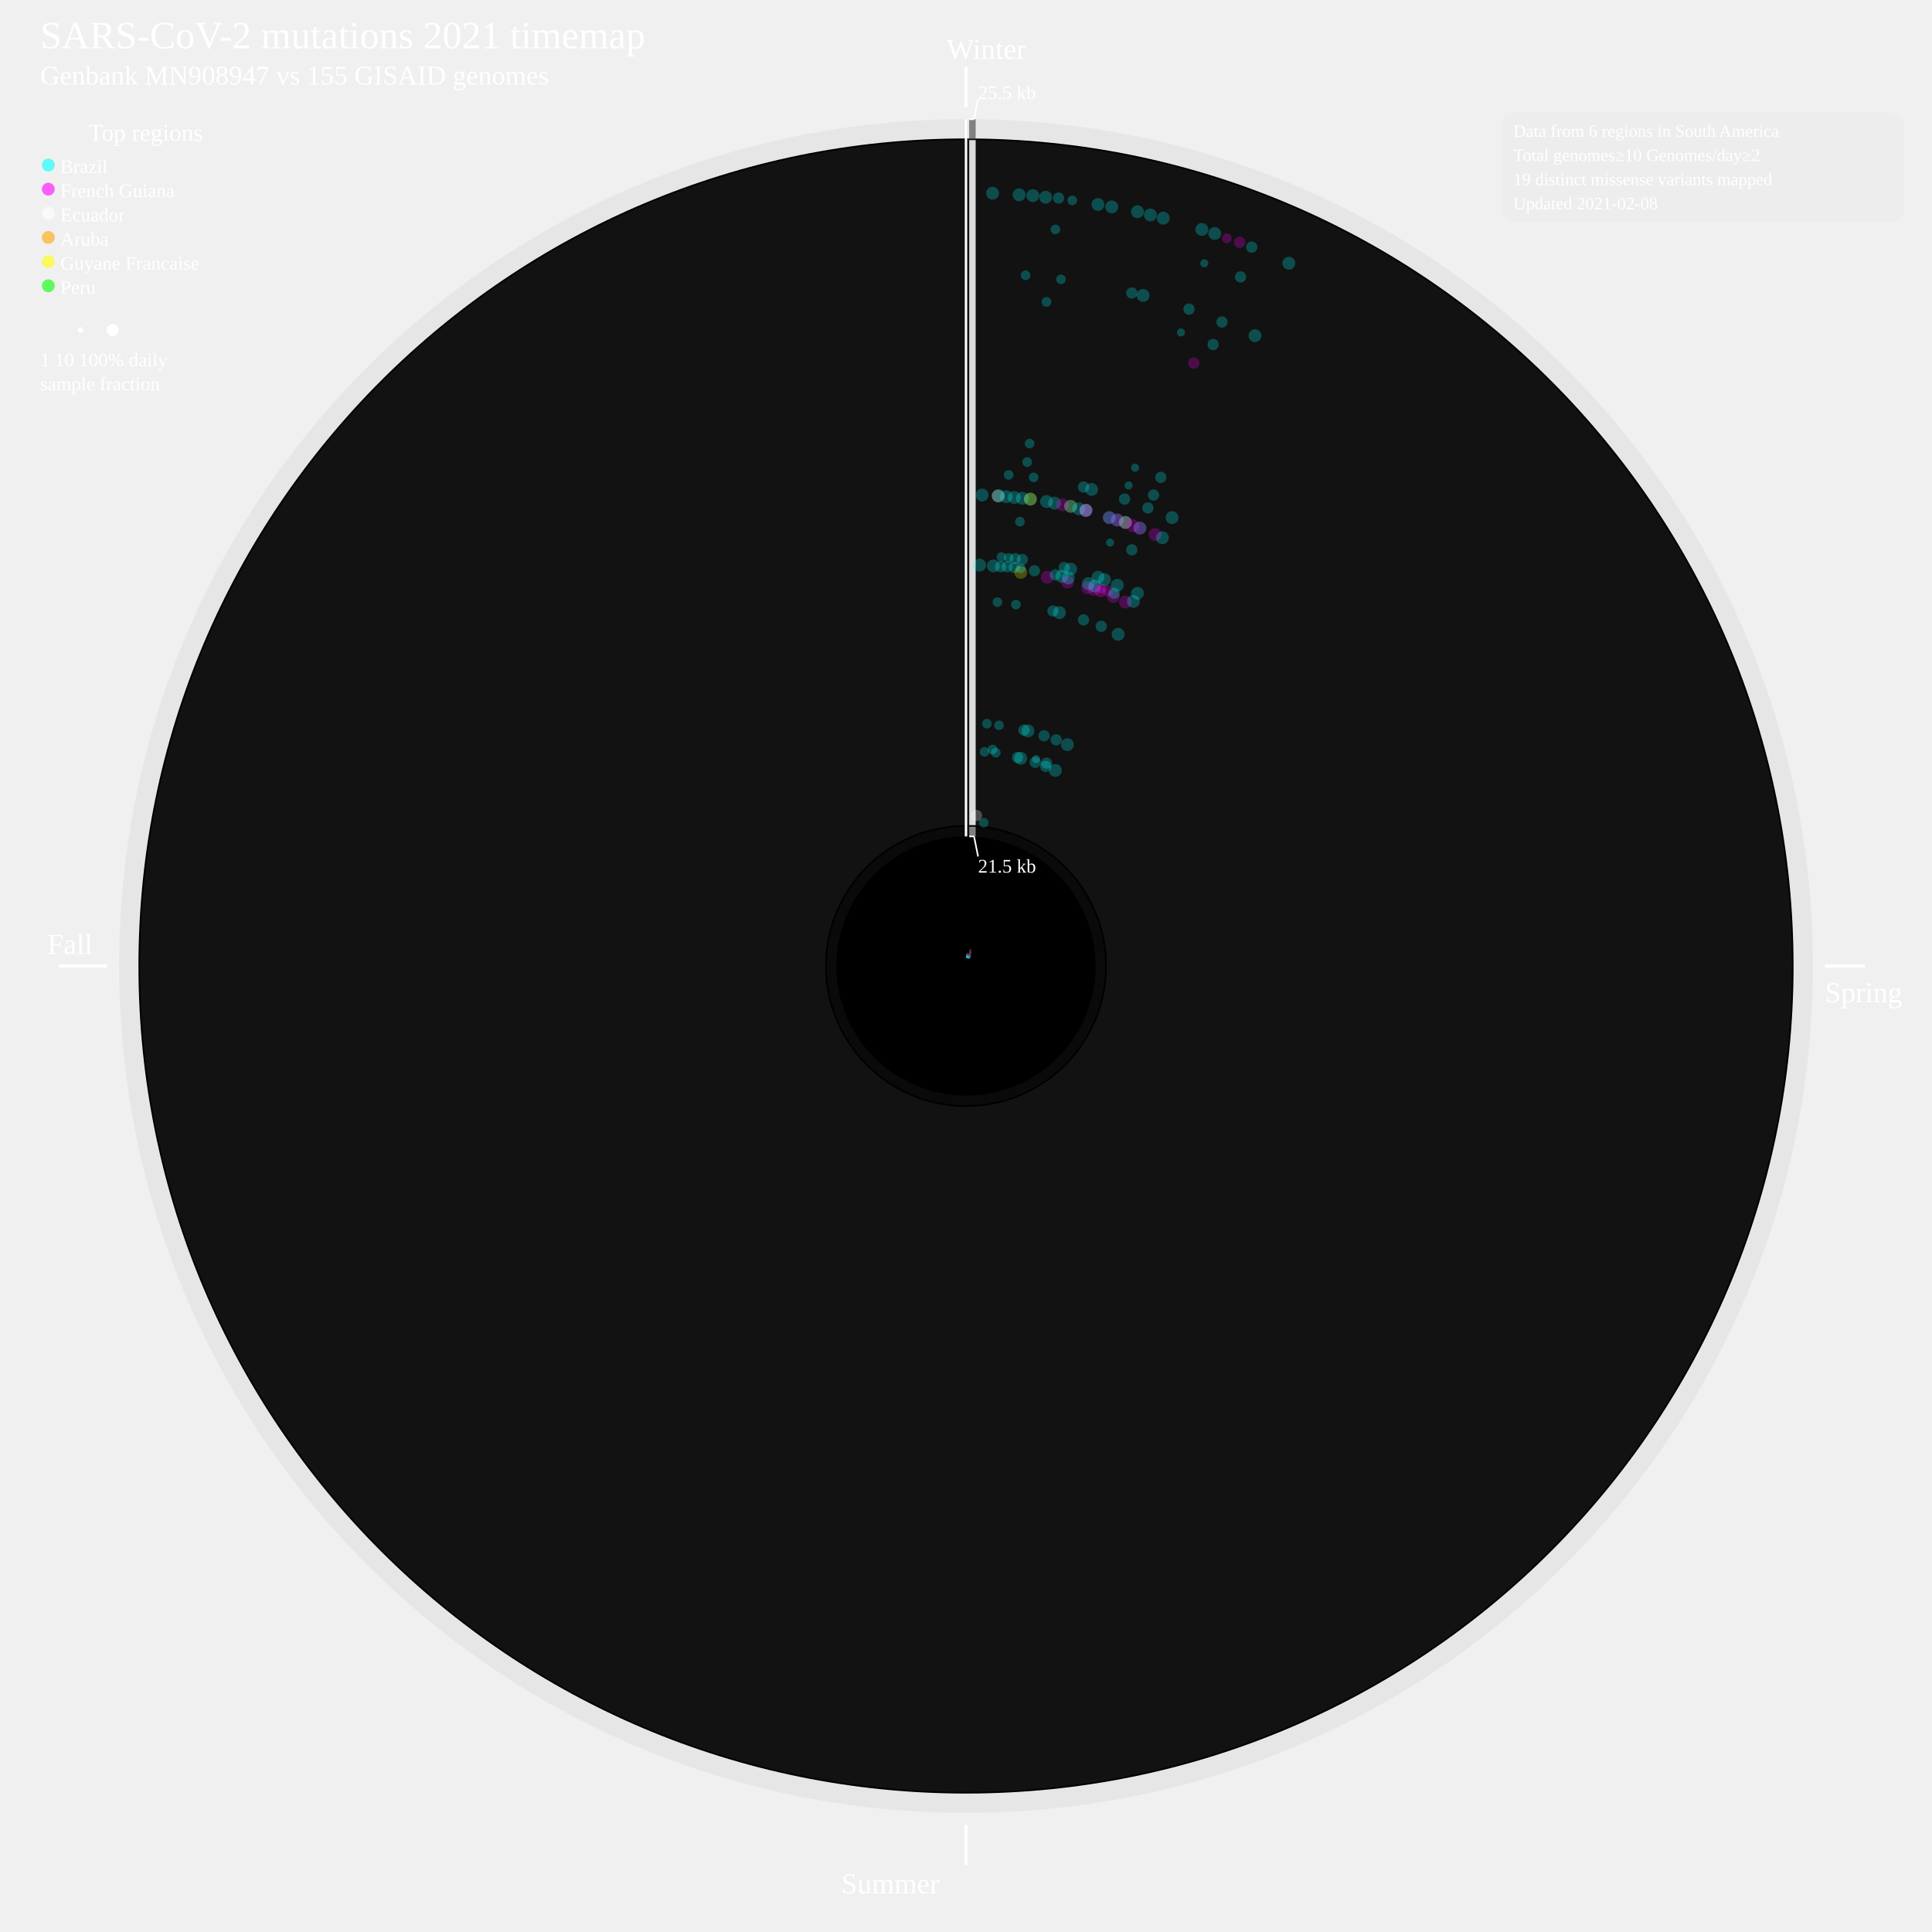
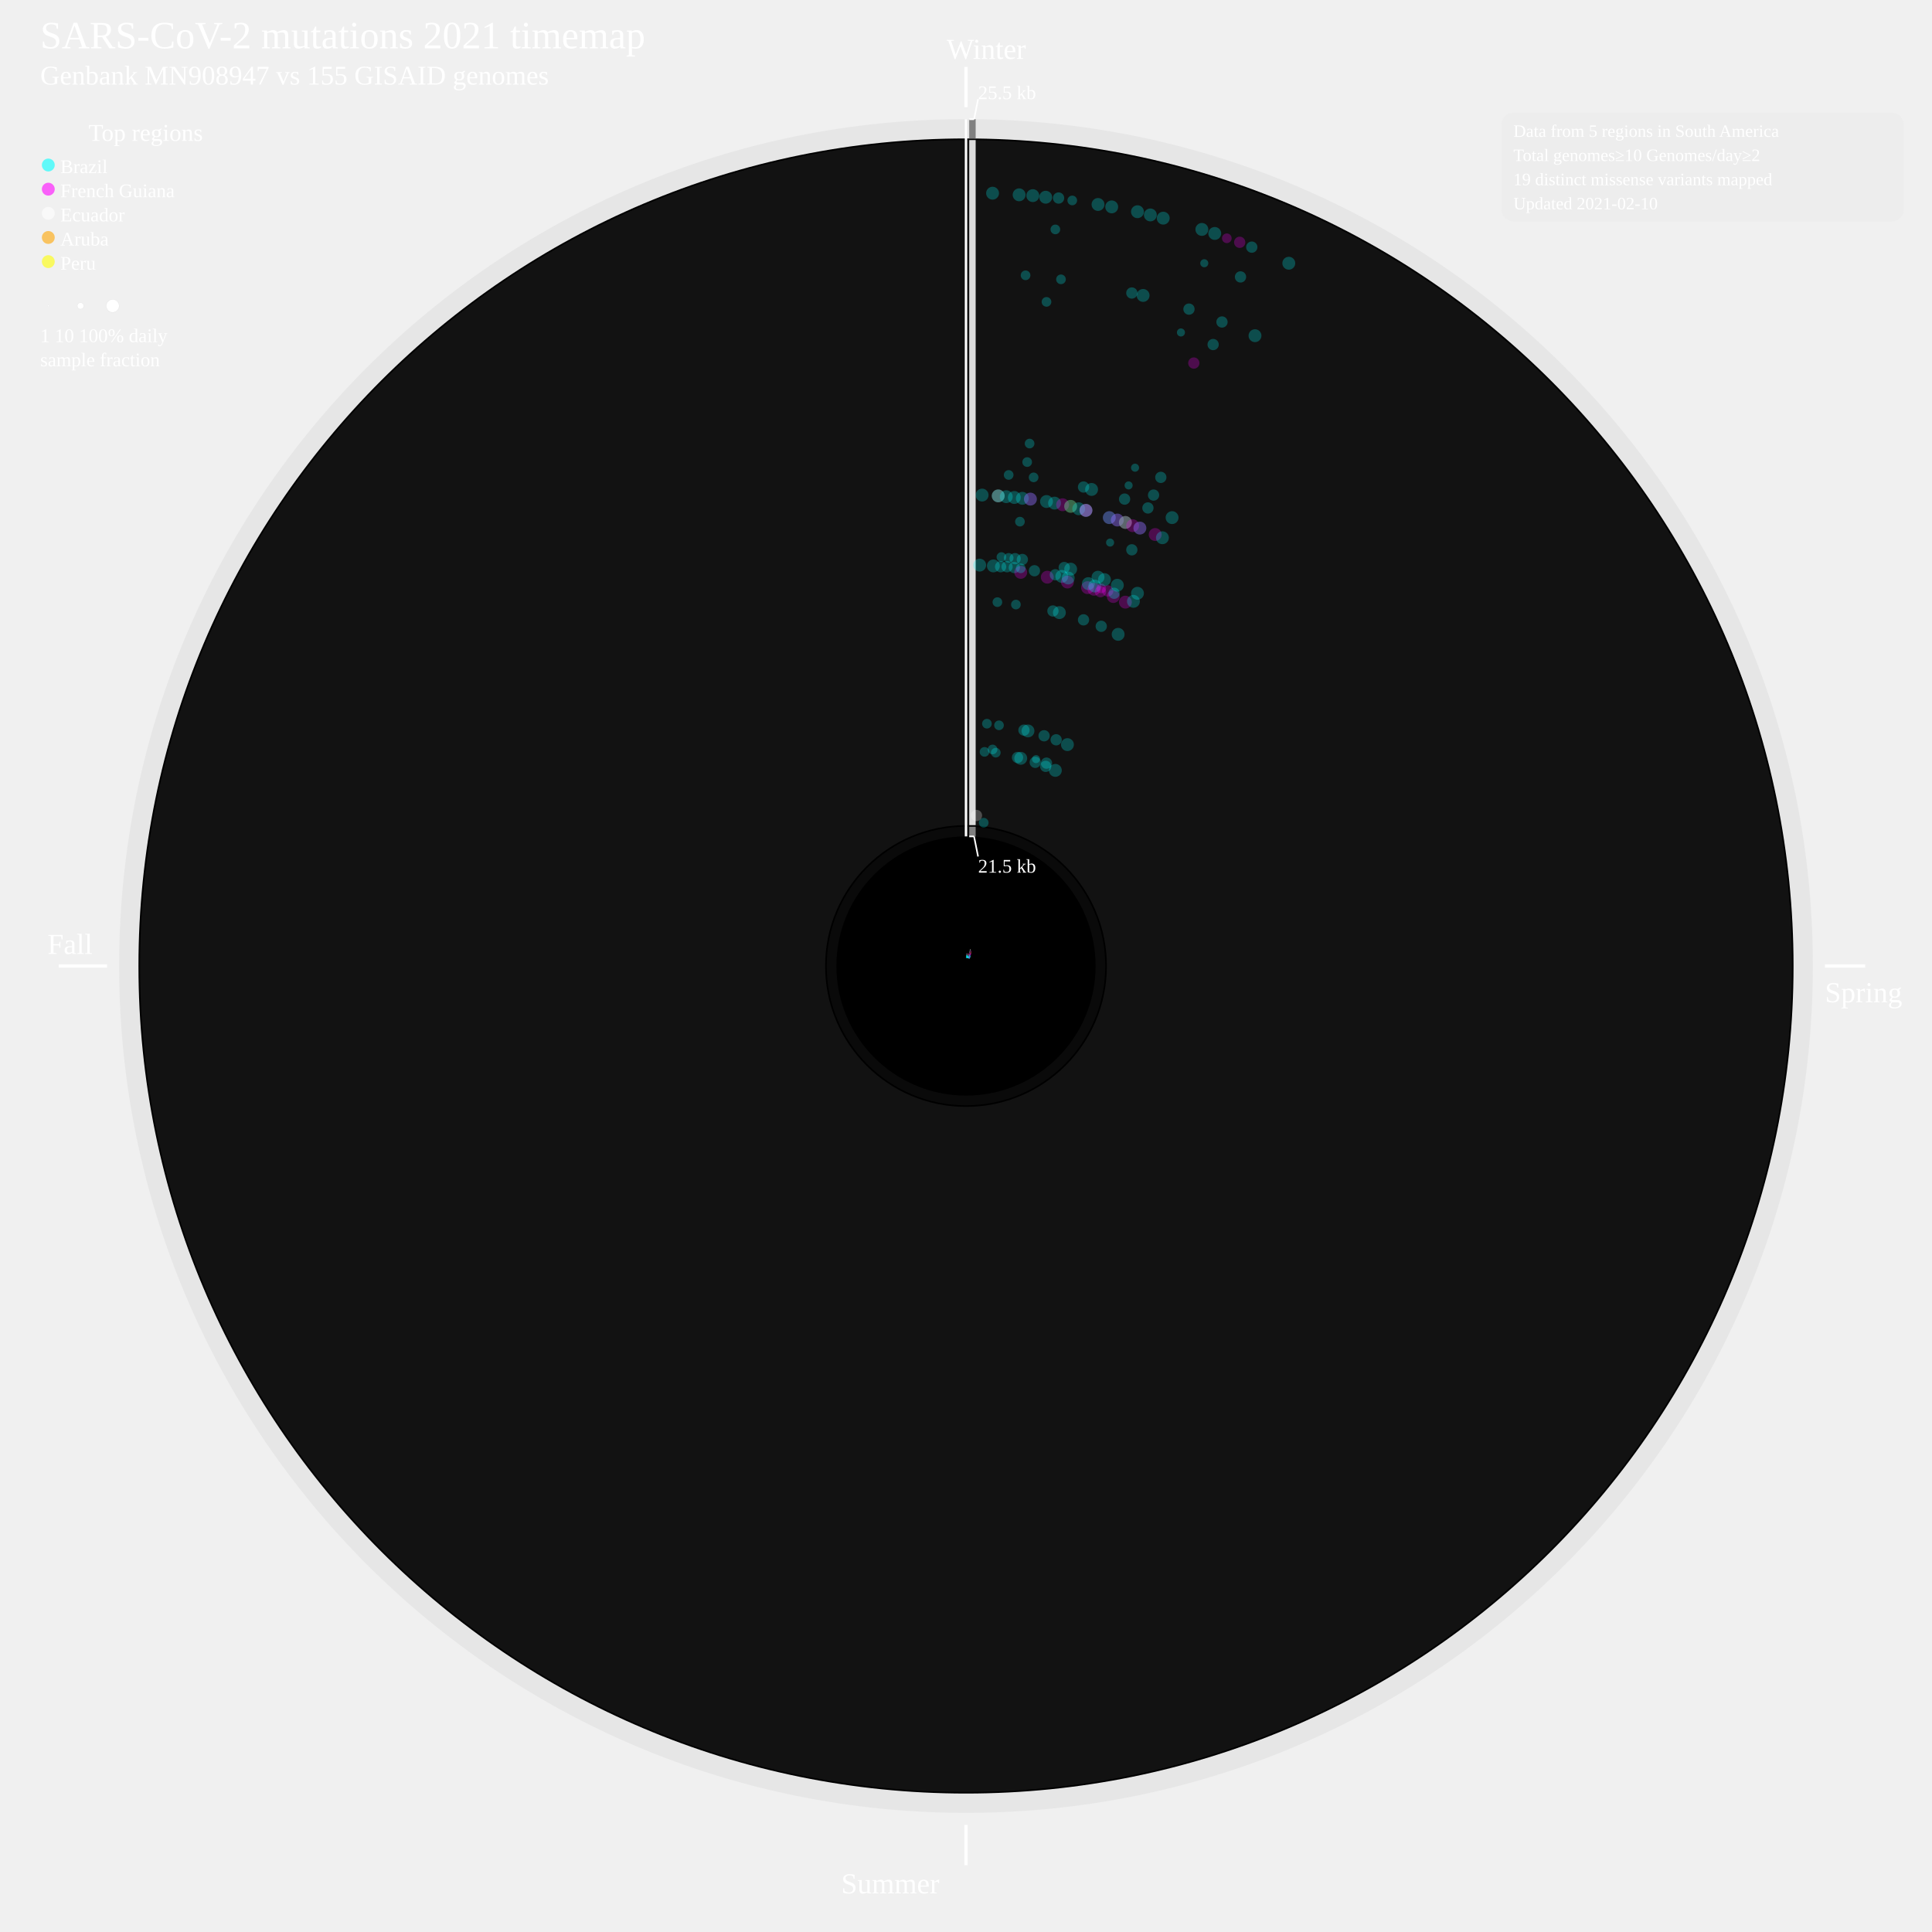
<svg xmlns="http://www.w3.org/2000/svg" width="2400" height="2400" style="background-color:black">
  <defs>
    <style type="text/css">
	.sb {
	stroke-width:0.8;
	stroke-opacity:50%;
	}
	.cv {
	stroke: none;
	fill-opacity:0.25;
	}
	a:link, a:visited {
	cursor: pointer;
	}
	a:hover, a:active {
	outline: dotted 2px yellow;
	}
	g:hover, g:active {
	outline: dotted 2px yellow;
	}
	</style>
  </defs>
  <circle cx="1200" cy="1200" r="1052" style="fill:grey;stroke:black;stroke-width:0;fill-opacity:0.085;" />
  <circle cx="1200" cy="1200" r="1028" style="fill:black;stroke:black;stroke-width:0;fill-opacity:1;" />
  <circle cx="1200" cy="1200" r="1026" style="fill:gainsboro;stroke:black;stroke-width:0;fill-opacity:0.085;" />
  <circle cx="1200" cy="1200" r="175" style="fill:black;stroke:black;stroke-width:0;fill-opacity:1;" />
  <circle cx="1200" cy="1200" r="173" style="fill:grey;stroke:black;stroke-width:0;fill-opacity:0.085;" />
  <circle cx="1200" cy="1200" r="161" style="fill:black;stroke:black;stroke-width:0;fill-opacity:1;" />
  <a href="https://bcgsc.github.io/SARS2_2021">
    <text font-size="4.0em" x="50" y="60" fill="white">SARS-CoV-2 mutations 2021 timemap</text>
  </a>
  <text font-size="2.8em" x="50" y="105" fill="white">Genbank MN908947 vs 155 GISAID genomes</text>
  <line x1="1200" y1="83.131" x2="1200" y2="133.131" style="stroke:white;stroke-width:4" />
  <text font-size="3.0em" x="1176" y="73.131" fill="white">Winter</text>
  <line x1="2267" y1="1200" x2="2317" y2="1200" style="stroke:white;stroke-width:4" />
  <text font-size="3.0em" x="2267" y="1245" fill="white">Spring</text>
  <line x1="1200" y1="2267" x2="1200" y2="2317" style="stroke:white;stroke-width:4" />
  <text font-size="3.0em" x="1045" y="2352" fill="white">Summer</text>
  <line x1="133" y1="1200" x2="73" y2="1200" style="stroke:white;stroke-width:4" />
  <text font-size="3.0em" x="59" y="1185" fill="white">Fall</text>
  <g>
    <line x1="1208" y1="1039" x2="1208" y2="1027" style="stroke:grey;stroke-width:8" />
  </g>
  <g>
    <line x1="1208" y1="1025" x2="1208" y2="174" style="stroke:gainsboro;stroke-width:8" />
  </g>
  <g>
    <line x1="1208" y1="172" x2="1208" y2="148" style="stroke:grey;stroke-width:8" />
  </g>
  <line x1="1200" y1="148.131" x2="1200" y2="1039" style="stroke:white;stroke-width:3" />
  <line x1="1204" y1="148.131" x2="1210" y2="148.131" style="stroke:white;stroke-width:2" />
  <line x1="1210" y1="148.131" x2="1215" y2="123.131" style="stroke:white;stroke-width:2" />
  <line x1="1204" y1="1039" x2="1210" y2="1039" style="stroke:white;stroke-width:2" />
  <line x1="1210" y1="1039" x2="1215" y2="1064" style="stroke:white;stroke-width:2" />
  <text font-size="2.0em" x="1215" y="123.131" fill="white">25.5 kb</text>
  <text font-size="2.0em" x="1215" y="1084" fill="white">21.5 kb</text>
  <text font-size="2.5em" x="110" y="175" fill="white">Top regions</text>
  <circle cx="60" cy="205" r="8" style="fill:cyan;stroke:black;stroke-width:0;fill-opacity:0.6;" />
  <text font-size="2.0em" x="75" y="215" fill="white">Brazil</text>
  <circle cx="60" cy="235" r="8" style="fill:fuchsia;stroke:black;stroke-width:0;fill-opacity:0.6;" />
  <text font-size="2.0em" x="75" y="245" fill="white">French Guiana</text>
  <circle cx="60" cy="265" r="8" style="fill:white;stroke:black;stroke-width:0;fill-opacity:0.6;" />
  <text font-size="2.0em" x="75" y="275" fill="white">Ecuador</text>
  <circle cx="60" cy="295" r="8" style="fill:orange;stroke:black;stroke-width:0;fill-opacity:0.6;" />
  <text font-size="2.0em" x="75" y="305" fill="white">Aruba</text>
  <circle cx="60" cy="325" r="8" style="fill:yellow;stroke:black;stroke-width:0;fill-opacity:0.6;" />
-   <text font-size="2.0em" x="75" y="335" fill="white">Guyane Francaise</text>
-   <circle cx="60" cy="355" r="8" style="fill:lime;stroke:black;stroke-width:0;fill-opacity:0.6;" />
-   <text font-size="2.0em" x="75" y="365" fill="white">Peru</text>
-   <circle cx="60" cy="410" r="1" style="fill:white;stroke:lightgrey;stroke-width:0.2;" />
-   <circle cx="100" cy="410" r="4" style="fill:white;stroke:lightgrey;stroke-width:0.2;" />
-   <circle cx="140" cy="410" r="8" style="fill:white;stroke:lightgrey;stroke-width:0.2;" />
-   <text font-size="2.0em" x="50" y="455" fill="white">1      10        100% daily</text>
-   <text font-size="2.0em" x="50" y="485" fill="white">sample fraction</text>
+   <text font-size="2.0em" x="75" y="335" fill="white">Peru</text>
+   <circle cx="60" cy="380" r="1" style="fill:white;stroke:lightgrey;stroke-width:0.2;" />
+   <circle cx="100" cy="380" r="4" style="fill:white;stroke:lightgrey;stroke-width:0.2;" />
+   <circle cx="140" cy="380" r="8" style="fill:white;stroke:lightgrey;stroke-width:0.2;" />
+   <text font-size="2.0em" x="50" y="425" fill="white">1      10        100% daily</text>
+   <text font-size="2.0em" x="50" y="455" fill="white">sample fraction</text>
  <g>
    <line x1="1200.3" y1="1190.0" x2="1200.5" y2="1186.9" style="stroke:cyan;" class="sb" />
  </g>
  <g>
    <circle cx="1217" cy="702" r="8" style="fill:cyan;" class="cv" />
  </g>
  <g>
    <circle cx="1220" cy="615" r="8" style="fill:cyan;" class="cv" />
  </g>
  <g>
    <circle cx="1233" cy="240" r="8" style="fill:cyan;" class="cv" />
  </g>
  <g>
    <line x1="1200.7" y1="1190.0" x2="1200.9" y2="1186.9" style="stroke:cyan;" class="sb" />
  </g>
  <g>
    <line x1="1200.9" y1="1186.9" x2="1201.1" y2="1184.2" style="stroke:white;" class="sb" />
  </g>
  <g>
    <circle cx="1213" cy="1013" r="7" style="fill:white;" class="cv" />
  </g>
  <g>
    <circle cx="1234" cy="703" r="8" style="fill:cyan;" class="cv" />
  </g>
  <g>
    <circle cx="1240" cy="616" r="8" style="fill:cyan;" class="cv" />
  </g>
  <g>
    <circle cx="1240" cy="616" r="8" style="fill:white;" class="cv" />
  </g>
  <g>
    <circle cx="1266" cy="242" r="8" style="fill:cyan;" class="cv" />
  </g>
  <g>
    <line x1="1200.9" y1="1190.0" x2="1201.2" y2="1186.2" style="stroke:cyan;" class="sb" />
  </g>
  <g>
    <circle cx="1223" cy="934" r="6" style="fill:cyan;" class="cv" />
  </g>
  <g>
    <circle cx="1226" cy="899" r="6" style="fill:cyan;" class="cv" />
  </g>
  <g>
    <circle cx="1239" cy="748" r="6" style="fill:cyan;" class="cv" />
  </g>
  <g>
    <circle cx="1243" cy="704" r="7" style="fill:cyan;" class="cv" />
  </g>
  <g>
    <circle cx="1244" cy="692" r="6" style="fill:cyan;" class="cv" />
  </g>
  <g>
    <circle cx="1250" cy="617" r="8" style="fill:cyan;" class="cv" />
  </g>
  <g>
    <circle cx="1253" cy="590" r="6" style="fill:cyan;" class="cv" />
  </g>
  <g>
    <circle cx="1274" cy="342" r="6" style="fill:cyan;" class="cv" />
  </g>
  <g>
    <circle cx="1283" cy="243" r="8" style="fill:cyan;" class="cv" />
  </g>
  <g>
    <line x1="1201.0" y1="1190.1" x2="1201.4" y2="1186.6" style="stroke:cyan;" class="sb" />
  </g>
  <g>
    <circle cx="1251" cy="704" r="7" style="fill:cyan;" class="cv" />
  </g>
  <g>
    <circle cx="1253" cy="693" r="6" style="fill:cyan;" class="cv" />
  </g>
  <g>
    <circle cx="1260" cy="618" r="8" style="fill:cyan;" class="cv" />
  </g>
  <g>
    <circle cx="1299" cy="245" r="8" style="fill:cyan;" class="cv" />
  </g>
  <g>
    <line x1="1201.2" y1="1190.1" x2="1201.7" y2="1186.3" style="stroke:cyan;" class="sb" />
  </g>
  <g>
    <circle cx="1222" cy="1022" r="6" style="fill:cyan;" class="cv" />
  </g>
  <g>
    <circle cx="1233" cy="931" r="6" style="fill:cyan;" class="cv" />
  </g>
  <g>
    <circle cx="1260" cy="705" r="7" style="fill:cyan;" class="cv" />
  </g>
  <g>
    <circle cx="1261" cy="694" r="7" style="fill:cyan;" class="cv" />
  </g>
  <g>
    <circle cx="1267" cy="648" r="6" style="fill:cyan;" class="cv" />
  </g>
  <g>
    <circle cx="1270" cy="619" r="8" style="fill:cyan;" class="cv" />
  </g>
  <g>
    <circle cx="1276" cy="574" r="6" style="fill:cyan;" class="cv" />
  </g>
  <g>
    <circle cx="1279" cy="551" r="6" style="fill:cyan;" class="cv" />
  </g>
  <g>
    <circle cx="1300" cy="375" r="6" style="fill:cyan;" class="cv" />
  </g>
  <g>
    <circle cx="1311" cy="285" r="6" style="fill:cyan;" class="cv" />
  </g>
  <g>
    <circle cx="1315" cy="246" r="7" style="fill:cyan;" class="cv" />
  </g>
  <g>
    <line x1="1201.4" y1="1190.1" x2="1201.9" y2="1186.6" style="stroke:cyan;" class="sb" />
  </g>
  <g>
-     <line x1="1201.9" y1="1186.6" x2="1202.1" y2="1184.5" style="stroke:yellow;" class="sb" />
+     <line x1="1201.9" y1="1186.6" x2="1202.1" y2="1184.5" style="stroke:fuchsia;" class="sb" />
  </g>
  <g>
    <circle cx="1237" cy="935" r="6" style="fill:cyan;" class="cv" />
  </g>
  <g>
    <circle cx="1241" cy="901" r="6" style="fill:cyan;" class="cv" />
  </g>
  <g>
    <circle cx="1262" cy="751" r="6" style="fill:cyan;" class="cv" />
  </g>
  <g>
-     <circle cx="1268" cy="711" r="8" style="fill:yellow;" class="cv" />
+     <circle cx="1268" cy="711" r="8" style="fill:fuchsia;" class="cv" />
  </g>
  <g>
    <circle cx="1268" cy="706" r="6" style="fill:cyan;" class="cv" />
  </g>
  <g>
    <circle cx="1270" cy="695" r="7" style="fill:cyan;" class="cv" />
  </g>
  <g>
    <circle cx="1280" cy="620" r="8" style="fill:cyan;" class="cv" />
  </g>
  <g>
-     <circle cx="1280" cy="620" r="8" style="fill:yellow;" class="cv" />
+     <circle cx="1280" cy="620" r="8" style="fill:fuchsia;" class="cv" />
  </g>
  <g>
    <circle cx="1284" cy="593" r="6" style="fill:cyan;" class="cv" />
  </g>
  <g>
    <circle cx="1318" cy="347" r="6" style="fill:cyan;" class="cv" />
  </g>
  <g>
    <circle cx="1332" cy="249" r="6" style="fill:cyan;" class="cv" />
  </g>
  <g>
    <line x1="1201.7" y1="1190.1" x2="1202.2" y2="1187.5" style="stroke:cyan;" class="sb" />
  </g>
  <g>
    <circle cx="1285" cy="709" r="7" style="fill:cyan;" class="cv" />
  </g>
  <g>
    <circle cx="1300" cy="623" r="8" style="fill:cyan;" class="cv" />
  </g>
  <g>
    <circle cx="1364" cy="254" r="8" style="fill:cyan;" class="cv" />
  </g>
  <g>
    <line x1="1201.9" y1="1190.2" x2="1202.3" y2="1188.1" style="stroke:cyan;" class="sb" />
  </g>
  <g>
    <circle cx="1310" cy="625" r="8" style="fill:cyan;" class="cv" />
  </g>
  <g>
    <circle cx="1381" cy="257" r="8" style="fill:cyan;" class="cv" />
  </g>
  <g>
    <line x1="1202.1" y1="1190.2" x2="1202.5" y2="1188.1" style="stroke:fuchsia;" class="sb" />
  </g>
  <g>
    <circle cx="1301" cy="717" r="8" style="fill:fuchsia;" class="cv" />
  </g>
  <g>
    <circle cx="1320" cy="627" r="8" style="fill:fuchsia;" class="cv" />
  </g>
  <g>
    <line x1="1202.2" y1="1190.2" x2="1202.8" y2="1187.6" style="stroke:cyan;" class="sb" />
  </g>
  <g>
    <line x1="1202.8" y1="1187.6" x2="1203.5" y2="1184.5" style="stroke:orange;" class="sb" />
  </g>
  <g>
    <circle cx="1311" cy="714" r="7" style="fill:cyan;" class="cv" />
  </g>
  <g>
    <circle cx="1330" cy="629" r="8" style="fill:orange;" class="cv" />
  </g>
  <g>
    <circle cx="1330" cy="629" r="8" style="fill:cyan;" class="cv" />
  </g>
  <g>
    <circle cx="1413" cy="263" r="8" style="fill:cyan;" class="cv" />
  </g>
  <g>
    <line x1="1202.4" y1="1190.3" x2="1203.0" y2="1187.7" style="stroke:cyan;" class="sb" />
  </g>
  <g>
    <circle cx="1264" cy="941" r="7" style="fill:cyan;" class="cv" />
  </g>
  <g>
    <circle cx="1272" cy="907" r="7" style="fill:cyan;" class="cv" />
  </g>
  <g>
    <circle cx="1308" cy="759" r="7" style="fill:cyan;" class="cv" />
  </g>
  <g>
    <circle cx="1319" cy="716" r="8" style="fill:cyan;" class="cv" />
  </g>
  <g>
    <circle cx="1322" cy="705" r="7" style="fill:cyan;" class="cv" />
  </g>
  <g>
    <circle cx="1340" cy="632" r="8" style="fill:cyan;" class="cv" />
  </g>
  <g>
    <circle cx="1346" cy="605" r="7" style="fill:cyan;" class="cv" />
  </g>
  <g>
    <circle cx="1406" cy="364" r="7" style="fill:cyan;" class="cv" />
  </g>
  <g>
    <circle cx="1429" cy="267" r="8" style="fill:cyan;" class="cv" />
  </g>
  <g>
    <line x1="1202.6" y1="1190.3" x2="1203.7" y2="1186.0" style="stroke:cyan;" class="sb" />
  </g>
  <g>
    <line x1="1203.7" y1="1186.0" x2="1204.4" y2="1183.4" style="stroke:fuchsia;" class="sb" />
  </g>
  <g>
    <line x1="1204.4" y1="1183.4" x2="1205.5" y2="1179.0" style="stroke:white;" class="sb" />
  </g>
  <g>
    <circle cx="1268" cy="942" r="8" style="fill:cyan;" class="cv" />
  </g>
  <g>
    <circle cx="1277" cy="908" r="8" style="fill:cyan;" class="cv" />
  </g>
  <g>
    <circle cx="1316" cy="761" r="8" style="fill:cyan;" class="cv" />
  </g>
  <g>
    <circle cx="1326" cy="723" r="8" style="fill:fuchsia;" class="cv" />
  </g>
  <g>
    <circle cx="1327" cy="718" r="8" style="fill:cyan;" class="cv" />
  </g>
  <g>
    <circle cx="1330" cy="707" r="8" style="fill:cyan;" class="cv" />
  </g>
  <g>
    <circle cx="1349" cy="634" r="8" style="fill:white;" class="cv" />
  </g>
  <g>
    <circle cx="1349" cy="634" r="8" style="fill:cyan;" class="cv" />
  </g>
  <g>
    <circle cx="1349" cy="634" r="8" style="fill:fuchsia;" class="cv" />
  </g>
  <g>
    <circle cx="1356" cy="608" r="8" style="fill:cyan;" class="cv" />
  </g>
  <g>
    <circle cx="1420" cy="367" r="8" style="fill:cyan;" class="cv" />
  </g>
  <g>
    <circle cx="1445" cy="271" r="8" style="fill:cyan;" class="cv" />
  </g>
  <g>
    <line x1="1203.0" y1="1190.5" x2="1203.7" y2="1188.4" style="stroke:cyan;" class="sb" />
  </g>
  <g>
    <line x1="1203.7" y1="1188.4" x2="1204.7" y2="1185.4" style="stroke:fuchsia;" class="sb" />
  </g>
  <g>
    <circle cx="1351" cy="730" r="8" style="fill:fuchsia;" class="cv" />
  </g>
  <g>
    <circle cx="1352" cy="725" r="8" style="fill:cyan;" class="cv" />
  </g>
  <g>
    <circle cx="1378" cy="643" r="8" style="fill:fuchsia;" class="cv" />
  </g>
  <g>
    <circle cx="1378" cy="643" r="8" style="fill:cyan;" class="cv" />
  </g>
  <g>
    <circle cx="1493" cy="285" r="8" style="fill:cyan;" class="cv" />
  </g>
  <g>
    <line x1="1203.2" y1="1190.5" x2="1205.0" y2="1185.3" style="stroke:cyan;" class="sb" />
  </g>
  <g>
    <line x1="1205.0" y1="1185.3" x2="1206.4" y2="1181.0" style="stroke:fuchsia;" class="sb" />
  </g>
  <g>
    <circle cx="1286" cy="947" r="7" style="fill:cyan;" class="cv" />
  </g>
  <g>
    <circle cx="1287" cy="943" r="5" style="fill:cyan;" class="cv" />
  </g>
  <g>
    <circle cx="1297" cy="914" r="7" style="fill:cyan;" class="cv" />
  </g>
  <g>
    <circle cx="1346" cy="770" r="7" style="fill:cyan;" class="cv" />
  </g>
  <g>
    <circle cx="1359" cy="732" r="8" style="fill:fuchsia;" class="cv" />
  </g>
  <g>
    <circle cx="1360" cy="728" r="8" style="fill:cyan;" class="cv" />
  </g>
  <g>
    <circle cx="1364" cy="717" r="8" style="fill:cyan;" class="cv" />
  </g>
  <g>
    <circle cx="1379" cy="674" r="5" style="fill:cyan;" class="cv" />
  </g>
  <g>
    <circle cx="1388" cy="646" r="8" style="fill:cyan;" class="cv" />
  </g>
  <g>
    <circle cx="1388" cy="646" r="8" style="fill:fuchsia;" class="cv" />
  </g>
  <g>
    <circle cx="1397" cy="620" r="7" style="fill:cyan;" class="cv" />
  </g>
  <g>
    <circle cx="1402" cy="603" r="5" style="fill:cyan;" class="cv" />
  </g>
  <g>
    <circle cx="1410" cy="581" r="5" style="fill:cyan;" class="cv" />
  </g>
  <g>
    <circle cx="1467" cy="413" r="5" style="fill:cyan;" class="cv" />
  </g>
  <g>
    <circle cx="1477" cy="384" r="7" style="fill:cyan;" class="cv" />
  </g>
  <g>
    <circle cx="1496" cy="327" r="5" style="fill:cyan;" class="cv" />
  </g>
  <g>
    <circle cx="1509" cy="290" r="8" style="fill:cyan;" class="cv" />
  </g>
  <g>
    <line x1="1203.4" y1="1190.6" x2="1204.1" y2="1188.6" style="stroke:cyan;" class="sb" />
  </g>
  <g>
    <line x1="1204.1" y1="1188.6" x2="1205.4" y2="1185.0" style="stroke:fuchsia;" class="sb" />
  </g>
  <g>
    <line x1="1205.4" y1="1185.0" x2="1206.3" y2="1182.4" style="stroke:orange;" class="sb" />
  </g>
  <g>
    <circle cx="1367" cy="735" r="7" style="fill:fuchsia;" class="cv" />
  </g>
  <g>
    <circle cx="1368" cy="731" r="6" style="fill:fuchsia;" class="cv" />
  </g>
  <g>
    <circle cx="1372" cy="720" r="8" style="fill:cyan;" class="cv" />
  </g>
  <g>
    <circle cx="1398" cy="649" r="8" style="fill:fuchsia;" class="cv" />
  </g>
  <g>
    <circle cx="1398" cy="649" r="8" style="fill:orange;" class="cv" />
  </g>
  <g>
    <circle cx="1398" cy="649" r="8" style="fill:cyan;" class="cv" />
  </g>
  <g>
    <circle cx="1524" cy="296" r="6" style="fill:fuchsia;" class="cv" />
  </g>
  <g>
    <line x1="1203.5" y1="1190.6" x2="1204.5" y2="1188.1" style="stroke:fuchsia;" class="sb" />
  </g>
  <g>
    <circle cx="1376" cy="734" r="7" style="fill:fuchsia;" class="cv" />
  </g>
  <g>
    <circle cx="1407" cy="653" r="8" style="fill:fuchsia;" class="cv" />
  </g>
  <g>
    <circle cx="1483" cy="451" r="7" style="fill:fuchsia;" class="cv" />
  </g>
  <g>
    <circle cx="1540" cy="301" r="7" style="fill:fuchsia;" class="cv" />
  </g>
  <g>
    <line x1="1203.7" y1="1190.7" x2="1205.2" y2="1186.9" style="stroke:cyan;" class="sb" />
  </g>
  <g>
    <line x1="1205.2" y1="1186.9" x2="1206.4" y2="1184.0" style="stroke:fuchsia;" class="sb" />
  </g>
  <g>
    <circle cx="1299" cy="952" r="7" style="fill:cyan;" class="cv" />
  </g>
  <g>
    <circle cx="1300" cy="948" r="7" style="fill:cyan;" class="cv" />
  </g>
  <g>
    <circle cx="1312" cy="919" r="7" style="fill:cyan;" class="cv" />
  </g>
  <g>
    <circle cx="1368" cy="778" r="7" style="fill:cyan;" class="cv" />
  </g>
  <g>
    <circle cx="1383" cy="741" r="8" style="fill:fuchsia;" class="cv" />
  </g>
  <g>
    <circle cx="1384" cy="737" r="7" style="fill:cyan;" class="cv" />
  </g>
  <g>
    <circle cx="1388" cy="727" r="8" style="fill:cyan;" class="cv" />
  </g>
  <g>
    <circle cx="1406" cy="683" r="7" style="fill:cyan;" class="cv" />
  </g>
  <g>
    <circle cx="1416" cy="656" r="8" style="fill:cyan;" class="cv" />
  </g>
  <g>
    <circle cx="1416" cy="656" r="8" style="fill:fuchsia;" class="cv" />
  </g>
  <g>
    <circle cx="1426" cy="631" r="7" style="fill:cyan;" class="cv" />
  </g>
  <g>
    <circle cx="1433" cy="615" r="7" style="fill:cyan;" class="cv" />
  </g>
  <g>
    <circle cx="1442" cy="593" r="7" style="fill:cyan;" class="cv" />
  </g>
  <g>
    <circle cx="1507" cy="428" r="7" style="fill:cyan;" class="cv" />
  </g>
  <g>
    <circle cx="1518" cy="400" r="7" style="fill:cyan;" class="cv" />
  </g>
  <g>
    <circle cx="1541" cy="344" r="7" style="fill:cyan;" class="cv" />
  </g>
  <g>
    <circle cx="1555" cy="307" r="7" style="fill:cyan;" class="cv" />
  </g>
  <g>
    <line x1="1204.0" y1="1190.8" x2="1205.3" y2="1188.0" style="stroke:fuchsia;" class="sb" />
  </g>
  <g>
    <circle cx="1398" cy="748" r="8" style="fill:fuchsia;" class="cv" />
  </g>
  <g>
    <circle cx="1435" cy="664" r="8" style="fill:fuchsia;" class="cv" />
  </g>
  <g>
    <line x1="1204.2" y1="1190.9" x2="1205.9" y2="1187.2" style="stroke:cyan;" class="sb" />
  </g>
  <g>
    <circle cx="1311" cy="957" r="8" style="fill:cyan;" class="cv" />
  </g>
  <g>
    <circle cx="1326" cy="925" r="8" style="fill:cyan;" class="cv" />
  </g>
  <g>
    <circle cx="1389" cy="788" r="8" style="fill:cyan;" class="cv" />
  </g>
  <g>
    <circle cx="1408" cy="747" r="8" style="fill:cyan;" class="cv" />
  </g>
  <g>
    <circle cx="1413" cy="737" r="8" style="fill:cyan;" class="cv" />
  </g>
  <g>
    <circle cx="1444" cy="668" r="8" style="fill:cyan;" class="cv" />
  </g>
  <g>
    <circle cx="1456" cy="643" r="8" style="fill:cyan;" class="cv" />
  </g>
  <g>
    <circle cx="1559" cy="417" r="8" style="fill:cyan;" class="cv" />
  </g>
  <g>
    <circle cx="1601" cy="327" r="8" style="fill:cyan;" class="cv" />
  </g>
  <rect x="1865" y="140" width="500" height="135" rx="15" style="fill:gainsboro;stroke-width:0;fill-opacity:0.15;" />
-   <text font-size="1.8em" x="1880" y="170" fill="white">Data from 6 regions in South America</text>
+   <text font-size="1.8em" x="1880" y="170" fill="white">Data from 5 regions in South America</text>
  <text font-size="1.8em" x="1880" y="200" fill="white">Total genomes≥10  Genomes/day≥2</text>
  <text font-size="1.8em" x="1880" y="230" fill="white">19 distinct missense variants mapped</text>
-   <text font-size="1.8em" x="1880" y="260" fill="white">Updated 2021-02-08</text>
+   <text font-size="1.8em" x="1880" y="260" fill="white">Updated 2021-02-10</text>
</svg>
